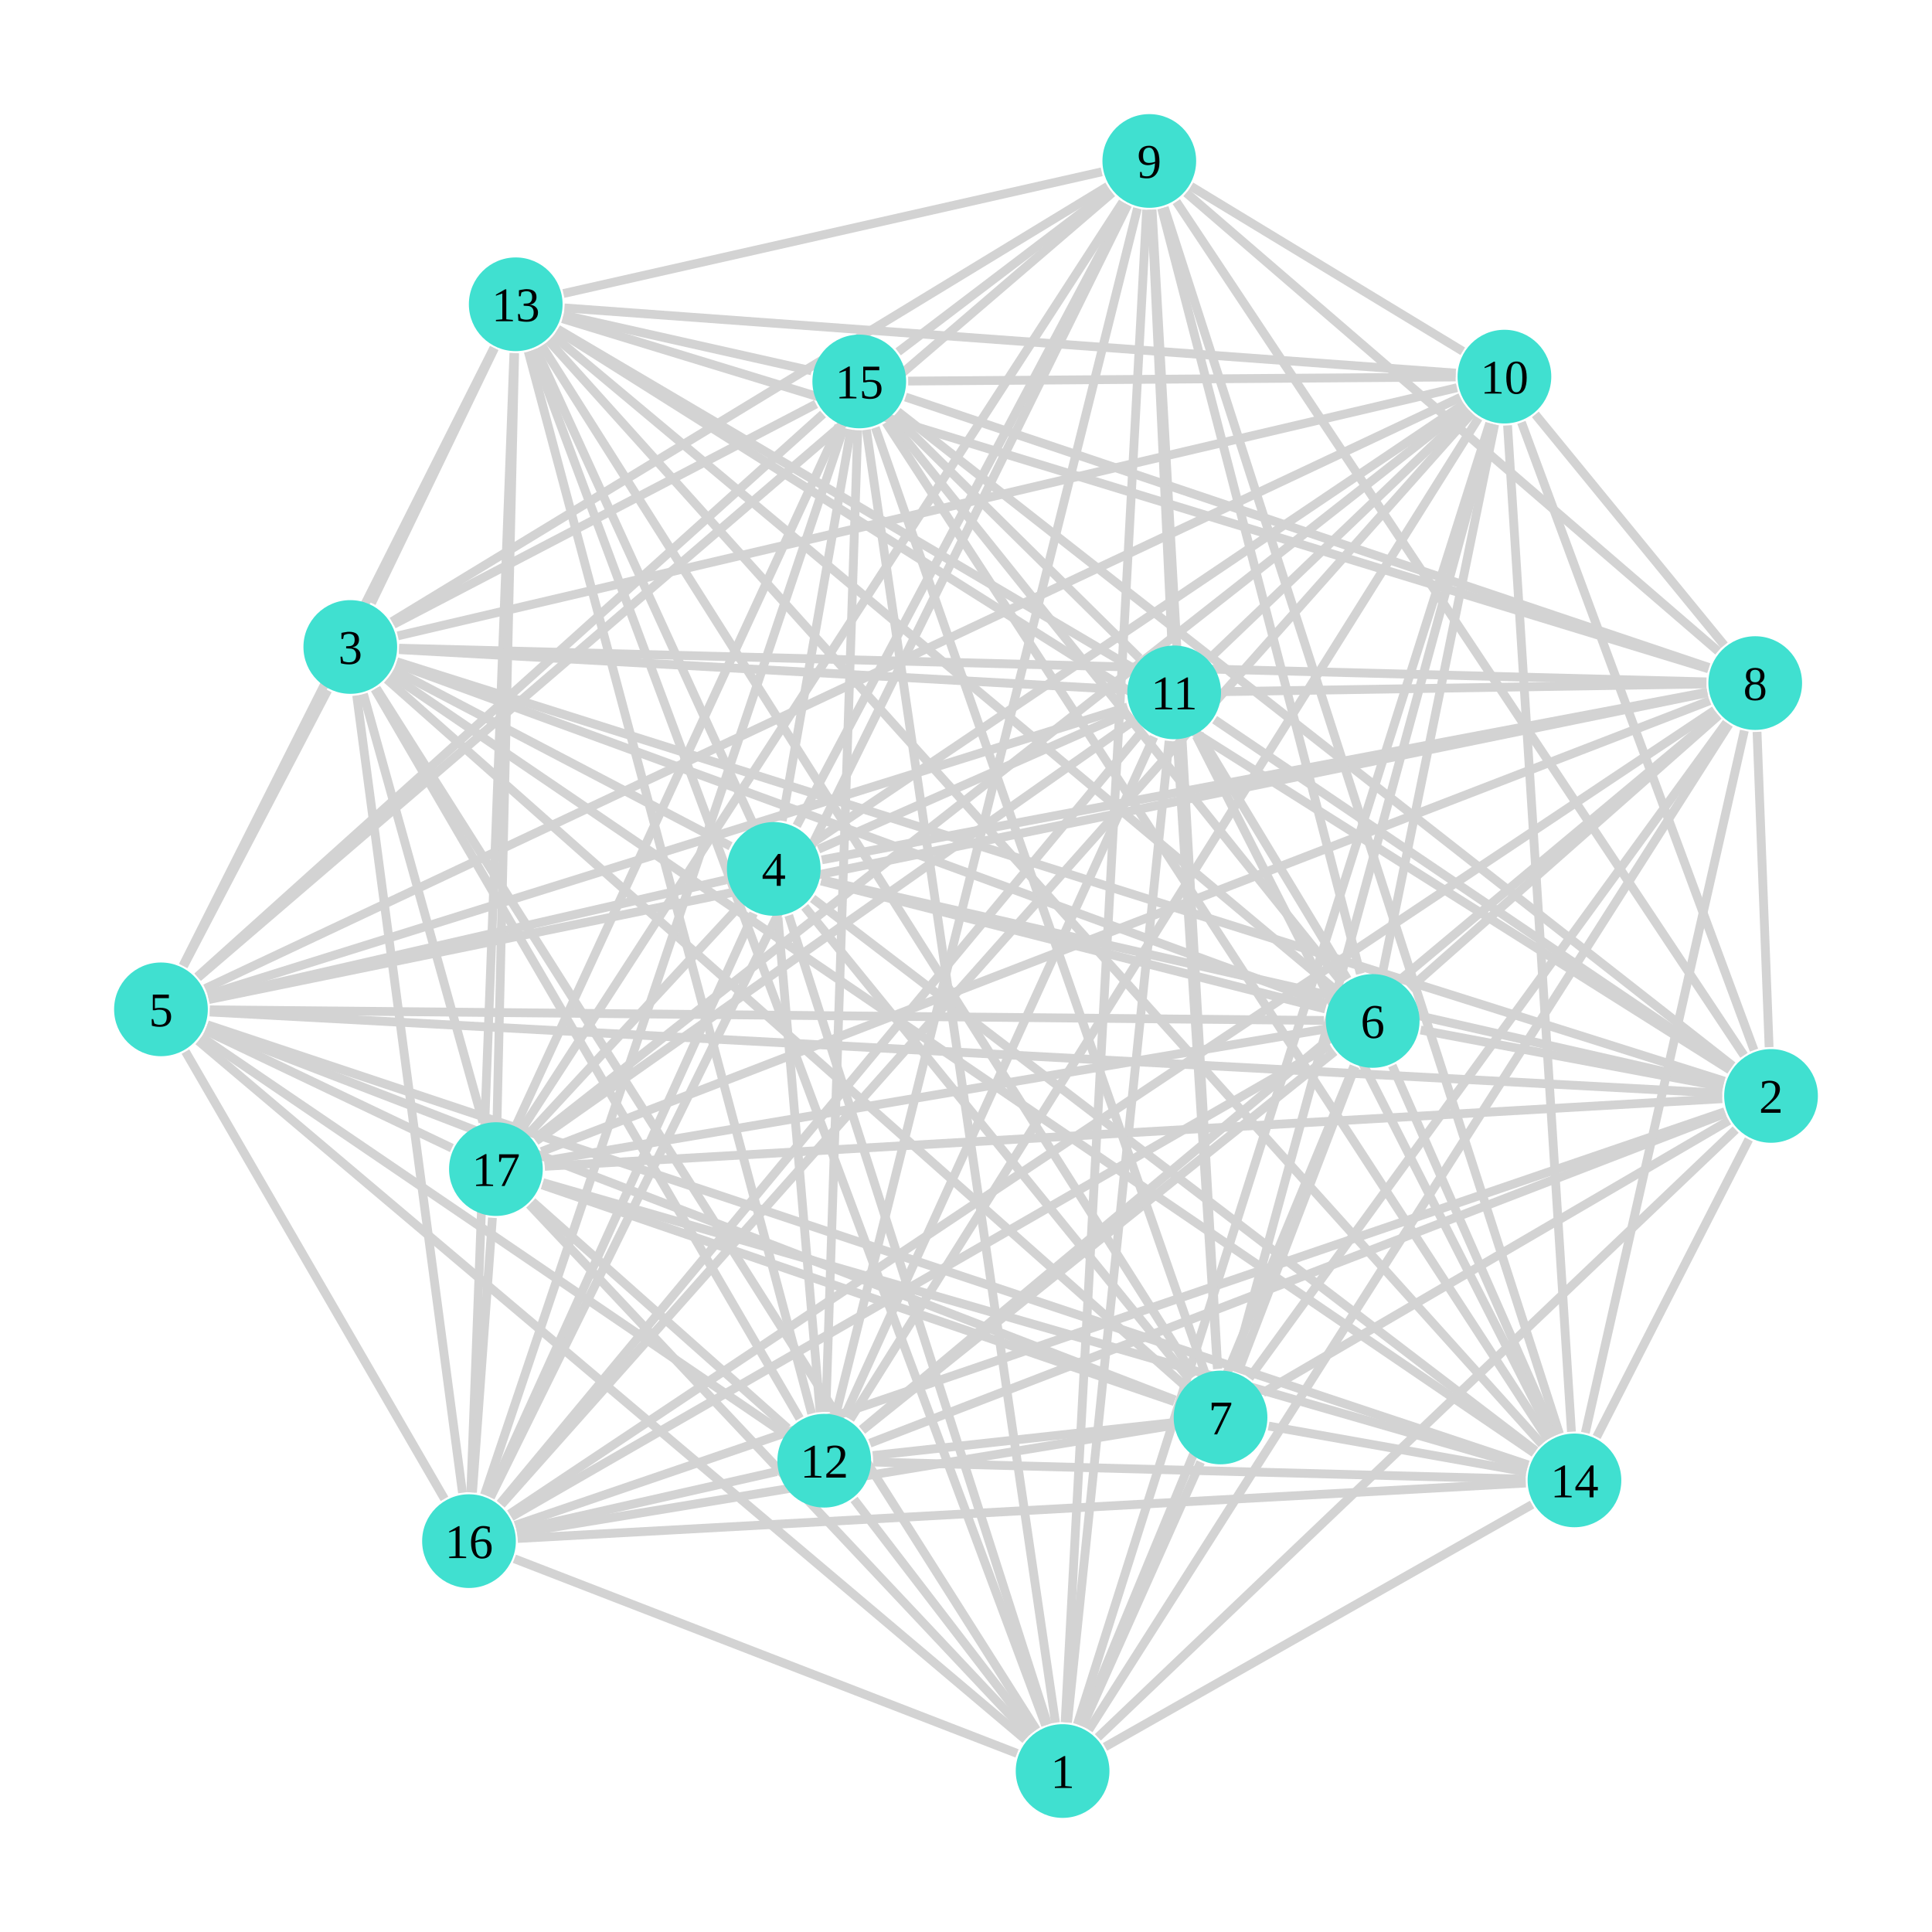
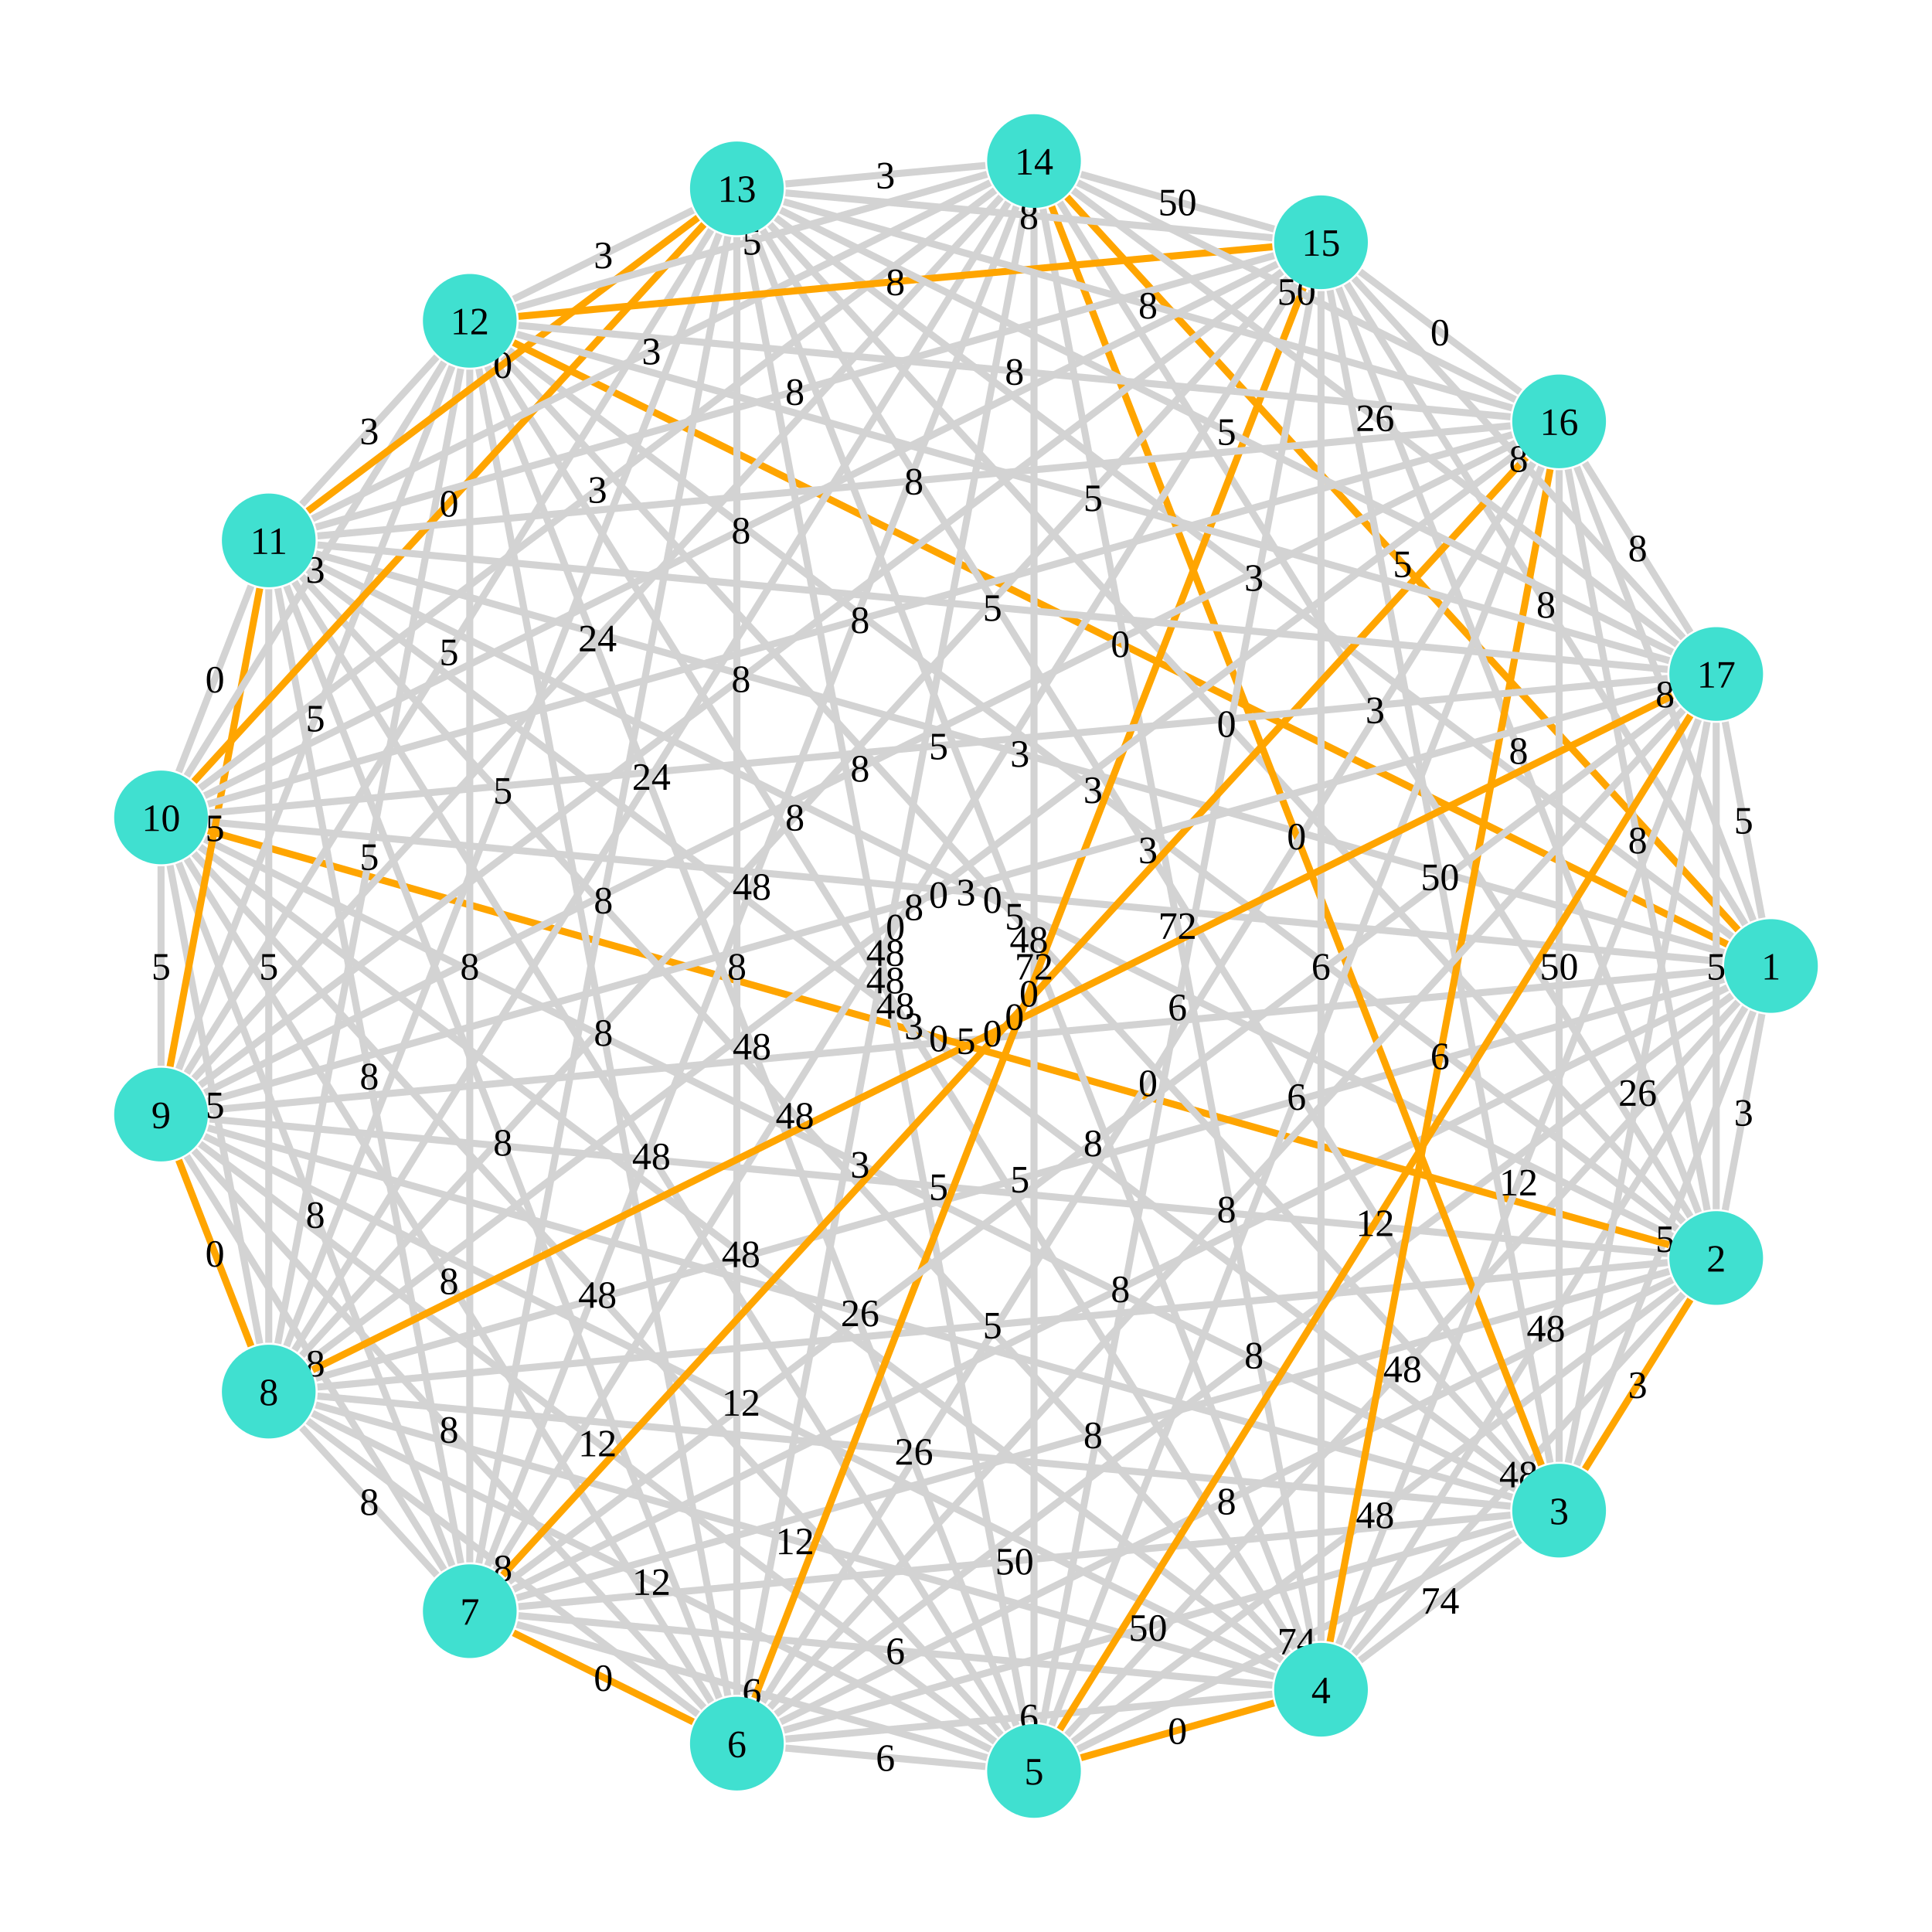
- <svg xmlns="http://www.w3.org/2000/svg" xmlns:xlink="http://www.w3.org/1999/xlink" version="1.2" width="160mm" height="160mm" viewBox="0 0 160 160" stroke="none" fill="#000000" stroke-width="0.3" font-size="3.88">
-   <g stroke-width="0.73" fill="#000000" fill-opacity="0.000" stroke="#D3D3D3" id="img-9ccc6d30-1">
-     <path fill="none" d="M90.92,143.88 L 143.74 93.55" />
-     <path fill="none" d="M85.83,143.25 L 31.17 57" />
-     <path fill="none" d="M86.77,142.82 L 65.32 75.81" />
-     <path fill="none" d="M84.91,144.06 L 16.42 86.2" />
-     <path fill="none" d="M89.54,142.93 L 112.13 88.29" />
-     <path fill="none" d="M89.65,142.98 L 99.43 121.08" />
-     <path fill="none" d="M90.17,143.26 L 143.19 59.98" />
-     <path fill="none" d="M88.21,142.63 L 94.96 17.37" />
-     <path fill="none" d="M89.22,142.81 L 123.37 35.05" />
-     <path fill="none" d="M88.41,142.65 L 96.82 61.36" />
-     <path fill="none" d="M85.54,143.46 L 70.73 124.18" />
-     <path fill="none" d="M86.59,142.88 L 44.12 28.99" />
-     <path fill="none" d="M91.51,144.67 L 126.88 124.6" />
-     <path fill="none" d="M87.41,142.67 L 71.75 35.59" />
-     <path fill="none" d="M84.23,145.21 L 42.6 129.09" />
-     <path fill="none" d="M85.23,143.72 L 43.84 99.76" />
-     <path fill="none" d="M142.81,89.54 L 32.86 54.8" />
-     <path fill="none" d="M142.73,89.86 L 68.03 72.86" />
-     <path fill="none" d="M142.63,90.54 L 17.37 83.81" />
-     <path fill="none" d="M142.69,90.01 L 117.65 85.3" />
-     <path fill="none" d="M143.18,92.8 L 104.57 115.35" />
-     <path fill="none" d="M146.51,86.72 L 145.51 60.61" />
-     <path fill="none" d="M144.43,87.4 L 97.42 16.7" />
-     <path fill="none" d="M145.26,86.97 L 126 34.98" />
-     <path fill="none" d="M143.32,88.5 L 100.59 59.6" />
-     <path fill="none" d="M142.89,92.21 L 72.04 119.52" />
-     <path fill="none" d="M143.25,88.6 L 46.13 27.36" />
-     <path fill="none" d="M144.83,94.36 L 132.23 119" />
-     <path fill="none" d="M143.49,88.27 L 74.35 34.08" />
-     <path fill="none" d="M142.84,92.07 L 42.66 126.32" />
-     <path fill="none" d="M142.63,90.99 L 45.11 96.59" />
-     <path fill="none" d="M32.59,55.46 L 60.5 70.08" />
-     <path fill="none" d="M27.14,57.16 L 15.2 80.01" />
-     <path fill="none" d="M32.81,54.97 L 109.88 83.16" />
-     <path fill="none" d="M32.04,56.26 L 98.06 114.71" />
-     <path fill="none" d="M33.05,53.68 L 141.32 56.47" />
-     <path fill="none" d="M32.46,51.48 L 91.73 15.43" />
-     <path fill="none" d="M32.94,52.66 L 120.66 32.11" />
-     <path fill="none" d="M33.05,53.8 L 93.2 57.12" />
-     <path fill="none" d="M31.04,57.07 L 66.23 117.48" />
-     <path fill="none" d="M30.77,49.94 L 40.95 28.84" />
-     <path fill="none" d="M32.35,55.86 L 127.05 120.33" />
-     <path fill="none" d="M32.59,51.71 L 67.58 33.46" />
-     <path fill="none" d="M29.54,57.59 L 38.3 123.62" />
-     <path fill="none" d="M30.1,57.47 L 39.99 92.93" />
-     <path fill="none" d="M60.14,72.86 L 17.27 82.69" />
-     <path fill="none" d="M68,72.96 L 109.76 83.56" />
-     <path fill="none" d="M66.64,75.1 L 98.53 114.26" />
-     <path fill="none" d="M68.06,71.21 L 141.39 57.32" />
-     <path fill="none" d="M65.98,68.39 L 93.28 16.9" />
-     <path fill="none" d="M67.44,69.7 L 121.24 33.45" />
-     <path fill="none" d="M67.78,70.33 L 93.54 58.97" />
-     <path fill="none" d="M64.43,75.99 L 67.92 116.95" />
-     <path fill="none" d="M62.4,68.28 L 44.39 28.88" />
-     <path fill="none" d="M67.3,74.41 L 127.18 120.15" />
-     <path fill="none" d="M64.78,67.98 L 70.47 35.57" />
-     <path fill="none" d="M62.41,75.64 L 40.5 123.95" />
-     <path fill="none" d="M61.34,74.93 L 43.82 93.86" />
-     <path fill="none" d="M17.38,83.63 L 109.64 84.51" />
-     <path fill="none" d="M17.11,85.04 L 97.31 115.94" />
-     <path fill="none" d="M17.29,82.78 L 141.4 57.38" />
-     <path fill="none" d="M16.4,80.96 L 92.11 15.97" />
-     <path fill="none" d="M16.99,81.87 L 120.94 32.91" />
-     <path fill="none" d="M17.19,82.38 L 93.38 58.55" />
-     <path fill="none" d="M16.68,85.87 L 64.92 118.7" />
-     <path fill="none" d="M15.15,79.98 L 40.9 28.81" />
-     <path fill="none" d="M17.17,84.87 L 126.56 121.32" />
-     <path fill="none" d="M16.34,80.89 L 68.16 34.29" />
-     <path fill="none" d="M15.36,87.09 L 36.81 124.13" />
-     <path fill="none" d="M16.98,85.33 L 37.42 95.08" />
-     <path fill="none" d="M112.23,88.33 L 102.53 113.62" />
-     <path fill="none" d="M116.71,81.88 L 142.33 59.25" />
-     <path fill="none" d="M112.66,80.64 L 96.2 17.25" />
-     <path fill="none" d="M114.49,80.59 L 123.78 35.15" />
-     <path fill="none" d="M111.59,81.09 L 99.33 60.8" />
-     <path fill="none" d="M110.53,87.08 L 71.42 118.45" />
-     <path fill="none" d="M110.58,81.96 L 45.81 27.8" />
-     <path fill="none" d="M115.3,88.25 L 128.77 118.9" />
-     <path fill="none" d="M111.15,81.4 L 73.69 34.74" />
-     <path fill="none" d="M110.18,86.57 L 42.34 125.62" />
-     <path fill="none" d="M109.69,85.23 L 45.06 96.15" />
-     <path fill="none" d="M103.46,114.13 L 142.98 59.84" />
-     <path fill="none" d="M100.85,113.36 L 95.41 17.37" />
-     <path fill="none" d="M102.15,113.49 L 123.53 35.09" />
-     <path fill="none" d="M100.82,113.36 L 97.5 61.37" />
-     <path fill="none" d="M97.06,117.83 L 72.28 120.54" />
-     <path fill="none" d="M98.92,113.98 L 44.87 28.62" />
-     <path fill="none" d="M105.06,118.1 L 126.41 121.9" />
-     <path fill="none" d="M99.75,113.58 L 72.49 35.41" />
-     <path fill="none" d="M97.09,118.05 L 42.82 126.98" />
-     <path fill="none" d="M97.26,116.08 L 44.9 98.13" />
-     <path fill="none" d="M142.29,53.93 L 98.24 15.97" />
-     <path fill="none" d="M142.8,53.44 L 127.15 34.32" />
-     <path fill="none" d="M141.32,56.64 L 101.28 57.28" />
-     <path fill="none" d="M142.25,59.16 L 71.37 118.38" />
-     <path fill="none" d="M141.49,55.39 L 46.58 26.39" />
-     <path fill="none" d="M144.46,60.51 L 131.29 118.66" />
-     <path fill="none" d="M141.53,55.28 L 74.99 32.88" />
-     <path fill="none" d="M141.99,58.82 L 42.2 125.39" />
-     <path fill="none" d="M141.59,58.03 L 44.84 95.37" />
-     <path fill="none" d="M98.63,15.43 L 121.14 29.09" />
-     <path fill="none" d="M95.37,17.37 L 97.05 53.3" />
-     <path fill="none" d="M94.2,17.25 L 69.24 117.05" />
-     <path fill="none" d="M91.24,14.23 L 46.66 24.31" />
-     <path fill="none" d="M96.42,17.18 L 129.15 118.75" />
-     <path fill="none" d="M91.96,15.78 L 74.38 29.14" />
-     <path fill="none" d="M93.39,16.96 L 40.62 124.01" />
-     <path fill="none" d="M92.98,16.73 L 43.27 93.43" />
-     <path fill="none" d="M121.67,33.98 L 100.16 54.55" />
-     <path fill="none" d="M122.44,34.62 L 70.41 117.55" />
-     <path fill="none" d="M120.56,30.9 L 46.74 25.5" />
-     <path fill="none" d="M124.85,35.23 L 130.14 118.57" />
-     <path fill="none" d="M120.55,31.22 L 75.21 31.56" />
-     <path fill="none" d="M121.91,34.21 L 41.52 124.61" />
-     <path fill="none" d="M121.41,33.69 L 44.25 94.32" />
-     <path fill="none" d="M95.56,61.02 L 69.94 117.3" />
-     <path fill="none" d="M93.76,55.29 L 46.19 27.26" />
-     <path fill="none" d="M99.07,60.94 L 128.56 119" />
-     <path fill="none" d="M94.36,54.5 L 74.04 34.43" />
-     <path fill="none" d="M94.66,60.45 L 41.42 124.52" />
-     <path fill="none" d="M93.93,59.66 L 44.38 94.5" />
-     <path fill="none" d="M67.22,117.07 L 43.75 29.11" />
-     <path fill="none" d="M72.3,121.08 L 126.35 122.5" />
-     <path fill="none" d="M68.39,116.93 L 71.03 35.63" />
-     <path fill="none" d="M64.32,121.87 L 42.78 126.74" />
-     <path fill="none" d="M65.24,118.29 L 44.09 99.51" />
-     <path fill="none" d="M45.42,28.21 L 127.69 119.6" />
-     <path fill="none" d="M46.66,26.09 L 67.22 30.71" />
-     <path fill="none" d="M42.56,29.24 L 38.99 123.59" />
-     <path fill="none" d="M42.62,29.25 L 41.16 92.78" />
-     <path fill="none" d="M128.19,119.21 L 73.37 34.98" />
-     <path fill="none" d="M126.36,122.82 L 42.87 127.41" />
-     <path fill="none" d="M126.51,121.48 L 44.96 97.94" />
-     <path fill="none" d="M69.87,35.42 L 40.12 123.8" />
-     <path fill="none" d="M69.47,35.26 L 42.76 93.15" />
-     <path fill="none" d="M39.13,123.6 L 40.78 100.85" />
+ <svg xmlns="http://www.w3.org/2000/svg" xmlns:xlink="http://www.w3.org/1999/xlink" version="1.2" width="200mm" height="200mm" viewBox="0 0 200 200" stroke="none" fill="#000000" stroke-width="0.3" font-size="3.88">
+   <g stroke-width="0.73" fill="#000000" fill-opacity="0.000" id="img-1ea0cb9f-1">
+     <path fill="none" d="M182.4,104.97 L 178.59 125.27" stroke="#D3D3D3" />
+     <path fill="none" d="M181.5,104.71 L 163.23 151.67" stroke="#D3D3D3" />
+     <path fill="none" d="M180.67,104.29 L 139.42 170.63" stroke="#D3D3D3" />
+     <path fill="none" d="M179.92,103.73 L 110.45 179.61" stroke="#D3D3D3" />
+     <path fill="none" d="M179.29,103.04 L 80.32 177.46" stroke="#D3D3D3" />
+     <path fill="none" d="M178.81,102.24 L 53.16 164.54" stroke="#D3D3D3" />
+     <path fill="none" d="M178.47,101.38 L 32.69 142.68" stroke="#D3D3D3" />
+     <path fill="none" d="M178.3,100.46 L 21.7 114.91" stroke="#D3D3D3" />
+     <path fill="none" d="M178.3,99.54 L 21.7 85.09" stroke="#D3D3D3" />
+     <path fill="none" d="M178.47,98.62 L 32.69 57.32" stroke="#D3D3D3" />
+     <path fill="none" d="M178.81,97.76 L 53.16 35.46" stroke="#FFA500" />
+     <path fill="none" d="M179.29,96.96 L 80.32 22.54" stroke="#D3D3D3" />
+     <path fill="none" d="M179.92,96.27 L 110.45 20.39" stroke="#FFA500" />
+     <path fill="none" d="M180.67,95.71 L 139.42 29.37" stroke="#D3D3D3" />
+     <path fill="none" d="M181.5,95.29 L 163.23 48.33" stroke="#D3D3D3" />
+     <path fill="none" d="M182.4,95.03 L 178.59 74.73" stroke="#D3D3D3" />
+     <path fill="none" d="M174.99,134.52 L 164.07 152.09" stroke="#FFA500" />
+     <path fill="none" d="M174.25,133.96 L 140.16 171.19" stroke="#D3D3D3" />
+     <path fill="none" d="M173.62,133.27 L 111.08 180.3" stroke="#D3D3D3" />
+     <path fill="none" d="M173.13,132.48 L 80.81 178.25" stroke="#D3D3D3" />
+     <path fill="none" d="M172.8,131.61 L 53.5 165.41" stroke="#D3D3D3" />
+     <path fill="none" d="M172.63,130.7 L 32.86 143.59" stroke="#D3D3D3" />
+     <path fill="none" d="M172.63,129.77 L 21.7 115.84" stroke="#D3D3D3" />
+     <path fill="none" d="M172.8,128.86 L 21.53 86" stroke="#FFA500" />
+     <path fill="none" d="M173.13,127.99 L 32.35 58.19" stroke="#D3D3D3" />
+     <path fill="none" d="M173.62,127.2 L 52.67 36.25" stroke="#D3D3D3" />
+     <path fill="none" d="M174.25,126.51 L 79.7 23.23" stroke="#D3D3D3" />
+     <path fill="none" d="M174.99,125.94 L 109.71 20.96" stroke="#D3D3D3" />
+     <path fill="none" d="M175.83,125.52 L 138.58 29.79" stroke="#D3D3D3" />
+     <path fill="none" d="M176.73,125.27 L 162.33 48.58" stroke="#D3D3D3" />
+     <path fill="none" d="M177.66,125.18 L 177.66 74.82" stroke="#D3D3D3" />
+     <path fill="none" d="M157.36,159.42 L 140.79 171.88" stroke="#D3D3D3" />
+     <path fill="none" d="M156.87,158.63 L 111.57 181.09" stroke="#D3D3D3" />
+     <path fill="none" d="M156.54,157.76 L 81.14 179.12" stroke="#D3D3D3" />
+     <path fill="none" d="M156.37,156.85 L 53.67 166.32" stroke="#D3D3D3" />
+     <path fill="none" d="M156.37,155.92 L 32.86 144.52" stroke="#D3D3D3" />
+     <path fill="none" d="M156.54,155 L 21.53 116.76" stroke="#D3D3D3" />
+     <path fill="none" d="M156.87,154.14 L 21.19 86.87" stroke="#D3D3D3" />
+     <path fill="none" d="M157.36,153.35 L 31.86 58.98" stroke="#D3D3D3" />
+     <path fill="none" d="M157.99,152.65 L 52.05 36.94" stroke="#D3D3D3" />
+     <path fill="none" d="M158.73,152.09 L 78.95 23.8" stroke="#D3D3D3" />
+     <path fill="none" d="M159.57,151.67 L 108.87 21.38" stroke="#FFA500" />
+     <path fill="none" d="M160.47,151.42 L 137.68 30.05" stroke="#D3D3D3" />
+     <path fill="none" d="M161.4,151.33 L 161.4 48.67" stroke="#D3D3D3" />
+     <path fill="none" d="M162.33,151.42 L 176.73 74.73" stroke="#D3D3D3" />
+     <path fill="none" d="M131.89,176.29 L 111.9 181.96" stroke="#FFA500" />
+     <path fill="none" d="M131.72,175.38 L 81.31 180.03" stroke="#D3D3D3" />
+     <path fill="none" d="M131.72,174.45 L 53.67 167.25" stroke="#D3D3D3" />
+     <path fill="none" d="M131.89,173.54 L 32.69 145.43" stroke="#D3D3D3" />
+     <path fill="none" d="M132.22,172.67 L 21.19 117.62" stroke="#D3D3D3" />
+     <path fill="none" d="M132.71,171.88 L 20.71 87.66" stroke="#D3D3D3" />
+     <path fill="none" d="M133.34,171.19 L 31.24 59.67" stroke="#D3D3D3" />
+     <path fill="none" d="M134.08,170.63 L 51.3 37.5" stroke="#D3D3D3" />
+     <path fill="none" d="M134.92,170.21 L 78.12 24.21" stroke="#D3D3D3" />
+     <path fill="none" d="M135.82,169.95 L 107.97 21.63" stroke="#D3D3D3" />
+     <path fill="none" d="M136.75,169.86 L 136.75 30.14" stroke="#D3D3D3" />
+     <path fill="none" d="M137.68,169.95 L 160.47 48.58" stroke="#FFA500" />
+     <path fill="none" d="M138.58,170.21 L 175.83 74.48" stroke="#D3D3D3" />
+     <path fill="none" d="M102.01,182.87 L 81.31 180.96" stroke="#D3D3D3" />
+     <path fill="none" d="M102.18,181.96 L 53.5 168.16" stroke="#D3D3D3" />
+     <path fill="none" d="M102.51,181.09 L 32.35 146.3" stroke="#D3D3D3" />
+     <path fill="none" d="M103,180.3 L 20.71 118.41" stroke="#D3D3D3" />
+     <path fill="none" d="M103.63,179.61 L 20.08 88.35" stroke="#D3D3D3" />
+     <path fill="none" d="M104.37,179.04 L 30.49 60.23" stroke="#D3D3D3" />
+     <path fill="none" d="M105.21,178.62 L 50.47 37.92" stroke="#D3D3D3" />
+     <path fill="none" d="M106.11,178.37 L 77.22 24.47" stroke="#D3D3D3" />
+     <path fill="none" d="M107.04,178.28 L 107.04 21.72" stroke="#D3D3D3" />
+     <path fill="none" d="M107.97,178.37 L 135.82 30.05" stroke="#D3D3D3" />
+     <path fill="none" d="M108.87,178.62 L 159.57 48.33" stroke="#D3D3D3" />
+     <path fill="none" d="M109.71,179.04 L 174.99 74.06" stroke="#FFA500" />
+     <path fill="none" d="M71.76,178.25 L 53.16 169.03" stroke="#FFA500" />
+     <path fill="none" d="M72.24,177.46 L 31.86 147.09" stroke="#D3D3D3" />
+     <path fill="none" d="M72.87,176.77 L 20.08 119.1" stroke="#D3D3D3" />
+     <path fill="none" d="M73.62,176.2 L 19.33 88.91" stroke="#D3D3D3" />
+     <path fill="none" d="M74.45,175.79 L 29.66 60.65" stroke="#D3D3D3" />
+     <path fill="none" d="M75.35,175.53 L 49.57 38.18" stroke="#D3D3D3" />
+     <path fill="none" d="M76.28,175.44 L 76.28 24.56" stroke="#D3D3D3" />
+     <path fill="none" d="M77.22,175.53 L 106.11 21.63" stroke="#D3D3D3" />
+     <path fill="none" d="M78.12,175.79 L 134.92 29.79" stroke="#FFA500" />
+     <path fill="none" d="M78.95,176.2 L 158.73 47.91" stroke="#D3D3D3" />
+     <path fill="none" d="M79.7,176.77 L 174.25 73.49" stroke="#D3D3D3" />
+     <path fill="none" d="M45.22,163.06 L 31.24 147.78" stroke="#D3D3D3" />
+     <path fill="none" d="M45.97,162.5 L 19.33 119.67" stroke="#D3D3D3" />
+     <path fill="none" d="M46.8,162.08 L 18.5 89.33" stroke="#D3D3D3" />
+     <path fill="none" d="M47.7,161.82 L 28.76 60.91" stroke="#D3D3D3" />
+     <path fill="none" d="M48.63,161.73 L 48.63 38.27" stroke="#D3D3D3" />
+     <path fill="none" d="M49.57,161.82 L 75.35 24.47" stroke="#D3D3D3" />
+     <path fill="none" d="M50.47,162.08 L 105.21 21.38" stroke="#D3D3D3" />
+     <path fill="none" d="M51.3,162.5 L 134.08 29.37" stroke="#D3D3D3" />
+     <path fill="none" d="M52.05,163.06 L 157.99 47.35" stroke="#FFA500" />
+     <path fill="none" d="M52.67,163.75 L 173.62 72.8" stroke="#D3D3D3" />
+     <path fill="none" d="M25.99,139.35 L 18.5 120.09" stroke="#FFA500" />
+     <path fill="none" d="M26.89,139.09 L 17.6 89.59" stroke="#D3D3D3" />
+     <path fill="none" d="M27.82,139 L 27.82 61" stroke="#D3D3D3" />
+     <path fill="none" d="M28.76,139.09 L 47.7 38.18" stroke="#D3D3D3" />
+     <path fill="none" d="M29.66,139.35 L 74.45 24.21" stroke="#D3D3D3" />
+     <path fill="none" d="M30.49,139.77 L 104.37 20.96" stroke="#D3D3D3" />
+     <path fill="none" d="M31.24,140.33 L 133.34 28.81" stroke="#D3D3D3" />
+     <path fill="none" d="M31.86,141.02 L 157.36 46.65" stroke="#D3D3D3" />
+     <path fill="none" d="M32.35,141.81 L 173.13 72.01" stroke="#FFA500" />
+     <path fill="none" d="M16.67,110.33 L 16.67 89.67" stroke="#D3D3D3" />
+     <path fill="none" d="M17.6,110.41 L 26.89 60.91" stroke="#FFA500" />
+     <path fill="none" d="M18.5,110.67 L 46.8 37.92" stroke="#D3D3D3" />
+     <path fill="none" d="M19.33,111.09 L 73.62 23.8" stroke="#D3D3D3" />
+     <path fill="none" d="M20.08,111.65 L 103.63 20.39" stroke="#D3D3D3" />
+     <path fill="none" d="M20.71,112.34 L 132.71 28.12" stroke="#D3D3D3" />
+     <path fill="none" d="M21.19,113.13 L 156.87 45.86" stroke="#D3D3D3" />
+     <path fill="none" d="M21.53,114 L 172.8 71.14" stroke="#D3D3D3" />
+     <path fill="none" d="M18.5,79.91 L 25.99 60.65" stroke="#D3D3D3" />
+     <path fill="none" d="M19.33,80.33 L 45.97 37.5" stroke="#D3D3D3" />
+     <path fill="none" d="M20.08,80.9 L 72.87 23.23" stroke="#FFA500" />
+     <path fill="none" d="M20.71,81.59 L 103 19.7" stroke="#D3D3D3" />
+     <path fill="none" d="M21.19,82.38 L 132.22 27.33" stroke="#D3D3D3" />
+     <path fill="none" d="M21.53,83.24 L 156.54 45" stroke="#D3D3D3" />
+     <path fill="none" d="M21.7,84.16 L 172.63 70.23" stroke="#D3D3D3" />
+     <path fill="none" d="M31.24,52.22 L 45.22 36.94" stroke="#D3D3D3" />
+     <path fill="none" d="M31.86,52.91 L 72.24 22.54" stroke="#FFA500" />
+     <path fill="none" d="M32.35,53.7 L 102.51 18.91" stroke="#D3D3D3" />
+     <path fill="none" d="M32.69,54.57 L 131.89 26.46" stroke="#D3D3D3" />
+     <path fill="none" d="M32.86,55.48 L 156.37 44.08" stroke="#D3D3D3" />
+     <path fill="none" d="M32.86,56.41 L 172.63 69.3" stroke="#D3D3D3" />
+     <path fill="none" d="M53.16,30.97 L 71.76 21.75" stroke="#D3D3D3" />
+     <path fill="none" d="M53.5,31.84 L 102.18 18.04" stroke="#D3D3D3" />
+     <path fill="none" d="M53.67,32.75 L 131.72 25.55" stroke="#FFA500" />
+     <path fill="none" d="M53.67,33.68 L 156.37 43.15" stroke="#D3D3D3" />
+     <path fill="none" d="M53.5,34.59 L 172.8 68.39" stroke="#D3D3D3" />
+     <path fill="none" d="M81.31,19.04 L 102.01 17.13" stroke="#D3D3D3" />
+     <path fill="none" d="M81.31,19.97 L 131.72 24.62" stroke="#D3D3D3" />
+     <path fill="none" d="M81.14,20.88 L 156.54 42.24" stroke="#D3D3D3" />
+     <path fill="none" d="M80.81,21.75 L 173.13 67.52" stroke="#D3D3D3" />
+     <path fill="none" d="M111.9,18.04 L 131.89 23.71" stroke="#D3D3D3" />
+     <path fill="none" d="M111.57,18.91 L 156.87 41.37" stroke="#D3D3D3" />
+     <path fill="none" d="M111.08,19.7 L 173.62 66.73" stroke="#D3D3D3" />
+     <path fill="none" d="M140.79,28.12 L 157.36 40.58" stroke="#D3D3D3" />
+     <path fill="none" d="M140.16,28.81 L 174.25 66.04" stroke="#D3D3D3" />
+     <path fill="none" d="M164.07,47.91 L 174.99 65.48" stroke="#D3D3D3" />
  </g>
-   <g stroke-width="0.73" stroke="#D3D3D3" id="img-9ccc6d30-2">
+   <g stroke-width="0.73" id="img-1ea0cb9f-2">
</g>
-   <g font-size="4" stroke="#000000" stroke-opacity="0.000" fill="#000000" id="img-9ccc6d30-3">
- </g>
-   <g stroke-width="0" stroke="#000000" stroke-opacity="0.000" fill="#40E0D0" id="img-9ccc6d30-4">
-     <use xlink:href="#img-9ccc6d30-5" x="88" y="146.67" />
-     <use xlink:href="#img-9ccc6d30-5" x="146.67" y="90.76" />
-     <use xlink:href="#img-9ccc6d30-5" x="29.01" y="53.58" />
-     <use xlink:href="#img-9ccc6d30-5" x="64.08" y="71.96" />
-     <use xlink:href="#img-9ccc6d30-5" x="13.33" y="83.59" />
-     <use xlink:href="#img-9ccc6d30-5" x="113.68" y="84.55" />
-     <use xlink:href="#img-9ccc6d30-5" x="101.08" y="117.39" />
-     <use xlink:href="#img-9ccc6d30-5" x="145.36" y="56.57" />
-     <use xlink:href="#img-9ccc6d30-5" x="95.18" y="13.33" />
-     <use xlink:href="#img-9ccc6d30-5" x="124.59" y="31.19" />
-     <use xlink:href="#img-9ccc6d30-5" x="97.24" y="57.34" />
-     <use xlink:href="#img-9ccc6d30-5" x="68.26" y="120.97" />
-     <use xlink:href="#img-9ccc6d30-5" x="42.71" y="25.2" />
-     <use xlink:href="#img-9ccc6d30-5" x="130.39" y="122.6" />
-     <use xlink:href="#img-9ccc6d30-5" x="71.16" y="31.59" />
-     <use xlink:href="#img-9ccc6d30-5" x="38.84" y="127.63" />
-     <use xlink:href="#img-9ccc6d30-5" x="41.07" y="96.82" />
+   <g font-size="4" stroke="#000000" stroke-opacity="0.000" fill="#000000" id="img-1ea0cb9f-3">
+     <text x="180.5" y="115.12" text-anchor="middle" dy="0.35em">3</text>
+     <text x="172.37" y="128.19" text-anchor="middle" dy="0.35em">5</text>
+     <text x="160.04" y="137.46" text-anchor="middle" dy="0.35em">48</text>
+     <text x="145.19" y="141.67" text-anchor="middle" dy="0.35em">48</text>
+     <text x="129.81" y="140.25" text-anchor="middle" dy="0.35em">8</text>
+     <text x="115.98" y="133.39" text-anchor="middle" dy="0.35em">8</text>
+     <text x="105.58" y="122.03" text-anchor="middle" dy="0.35em">5</text>
+     <text x="100" y="107.69" text-anchor="middle" dy="0.35em">5</text>
+     <text x="100" y="92.31" text-anchor="middle" dy="0.35em">3</text>
+     <text x="105.58" y="77.97" text-anchor="middle" dy="0.35em">3</text>
+     <text x="115.98" y="66.61" text-anchor="middle" dy="0.35em">0</text>
+     <text x="129.81" y="59.75" text-anchor="middle" dy="0.35em">3</text>
+     <text x="145.19" y="58.33" text-anchor="middle" dy="0.35em">5</text>
+     <text x="160.04" y="62.54" text-anchor="middle" dy="0.35em">8</text>
+     <text x="172.37" y="71.81" text-anchor="middle" dy="0.35em">8</text>
+     <text x="180.5" y="84.88" text-anchor="middle" dy="0.35em">5</text>
+     <text x="169.53" y="143.31" text-anchor="middle" dy="0.35em">3</text>
+     <text x="157.2" y="152.57" text-anchor="middle" dy="0.35em">48</text>
+     <text x="142.35" y="156.78" text-anchor="middle" dy="0.35em">48</text>
+     <text x="126.97" y="155.36" text-anchor="middle" dy="0.35em">8</text>
+     <text x="113.15" y="148.51" text-anchor="middle" dy="0.35em">8</text>
+     <text x="102.74" y="137.14" text-anchor="middle" dy="0.35em">5</text>
+     <text x="97.16" y="122.81" text-anchor="middle" dy="0.35em">5</text>
+     <text x="97.16" y="107.43" text-anchor="middle" dy="0.35em">0</text>
+     <text x="102.74" y="93.09" text-anchor="middle" dy="0.35em">0</text>
+     <text x="113.15" y="81.72" text-anchor="middle" dy="0.35em">3</text>
+     <text x="126.97" y="74.87" text-anchor="middle" dy="0.35em">0</text>
+     <text x="142.35" y="73.45" text-anchor="middle" dy="0.35em">3</text>
+     <text x="157.2" y="77.66" text-anchor="middle" dy="0.35em">8</text>
+     <text x="169.53" y="86.93" text-anchor="middle" dy="0.35em">8</text>
+     <text x="177.66" y="100" text-anchor="middle" dy="0.35em">5</text>
+     <text x="149.07" y="165.65" text-anchor="middle" dy="0.35em">74</text>
+     <text x="134.22" y="169.86" text-anchor="middle" dy="0.35em">74</text>
+     <text x="118.84" y="168.44" text-anchor="middle" dy="0.35em">50</text>
+     <text x="105.02" y="161.58" text-anchor="middle" dy="0.35em">50</text>
+     <text x="94.61" y="150.22" text-anchor="middle" dy="0.35em">26</text>
+     <text x="89.03" y="135.88" text-anchor="middle" dy="0.35em">26</text>
+     <text x="89.03" y="120.5" text-anchor="middle" dy="0.35em">3</text>
+     <text x="94.61" y="106.16" text-anchor="middle" dy="0.35em">3</text>
+     <text x="105.02" y="94.8" text-anchor="middle" dy="0.35em">5</text>
+     <text x="118.84" y="87.94" text-anchor="middle" dy="0.35em">3</text>
+     <text x="134.22" y="86.52" text-anchor="middle" dy="0.35em">0</text>
+     <text x="149.07" y="90.73" text-anchor="middle" dy="0.35em">50</text>
+     <text x="161.4" y="100" text-anchor="middle" dy="0.35em">50</text>
+     <text x="169.53" y="113.07" text-anchor="middle" dy="0.35em">26</text>
+     <text x="121.89" y="179.12" text-anchor="middle" dy="0.35em">0</text>
+     <text x="106.52" y="177.71" text-anchor="middle" dy="0.35em">6</text>
+     <text x="92.69" y="170.85" text-anchor="middle" dy="0.35em">6</text>
+     <text x="82.29" y="159.49" text-anchor="middle" dy="0.35em">12</text>
+     <text x="76.71" y="145.15" text-anchor="middle" dy="0.35em">12</text>
+     <text x="76.71" y="129.77" text-anchor="middle" dy="0.35em">48</text>
+     <text x="82.29" y="115.43" text-anchor="middle" dy="0.35em">48</text>
+     <text x="92.69" y="104.07" text-anchor="middle" dy="0.35em">48</text>
+     <text x="106.52" y="97.21" text-anchor="middle" dy="0.35em">48</text>
+     <text x="121.89" y="95.79" text-anchor="middle" dy="0.35em">72</text>
+     <text x="136.75" y="100" text-anchor="middle" dy="0.35em">6</text>
+     <text x="149.07" y="109.27" text-anchor="middle" dy="0.35em">6</text>
+     <text x="157.2" y="122.34" text-anchor="middle" dy="0.35em">12</text>
+     <text x="91.66" y="181.91" text-anchor="middle" dy="0.35em">6</text>
+     <text x="77.84" y="175.06" text-anchor="middle" dy="0.35em">6</text>
+     <text x="67.43" y="163.7" text-anchor="middle" dy="0.35em">12</text>
+     <text x="61.85" y="149.36" text-anchor="middle" dy="0.35em">12</text>
+     <text x="61.85" y="133.98" text-anchor="middle" dy="0.35em">48</text>
+     <text x="67.43" y="119.64" text-anchor="middle" dy="0.35em">48</text>
+     <text x="77.84" y="108.27" text-anchor="middle" dy="0.35em">48</text>
+     <text x="91.66" y="101.42" text-anchor="middle" dy="0.35em">48</text>
+     <text x="107.04" y="100" text-anchor="middle" dy="0.35em">72</text>
+     <text x="121.89" y="104.21" text-anchor="middle" dy="0.35em">6</text>
+     <text x="134.22" y="113.48" text-anchor="middle" dy="0.35em">6</text>
+     <text x="142.35" y="126.55" text-anchor="middle" dy="0.35em">12</text>
+     <text x="62.46" y="173.64" text-anchor="middle" dy="0.35em">0</text>
+     <text x="52.05" y="162.28" text-anchor="middle" dy="0.35em">8</text>
+     <text x="46.48" y="147.94" text-anchor="middle" dy="0.35em">8</text>
+     <text x="46.48" y="132.56" text-anchor="middle" dy="0.35em">8</text>
+     <text x="52.05" y="118.22" text-anchor="middle" dy="0.35em">8</text>
+     <text x="62.46" y="106.85" text-anchor="middle" dy="0.35em">8</text>
+     <text x="76.28" y="100" text-anchor="middle" dy="0.35em">8</text>
+     <text x="91.66" y="98.58" text-anchor="middle" dy="0.35em">48</text>
+     <text x="106.52" y="102.79" text-anchor="middle" dy="0.35em">0</text>
+     <text x="118.84" y="112.06" text-anchor="middle" dy="0.35em">0</text>
+     <text x="126.97" y="125.13" text-anchor="middle" dy="0.35em">8</text>
+     <text x="38.23" y="155.42" text-anchor="middle" dy="0.35em">8</text>
+     <text x="32.65" y="141.08" text-anchor="middle" dy="0.35em">8</text>
+     <text x="32.65" y="125.7" text-anchor="middle" dy="0.35em">8</text>
+     <text x="38.23" y="111.36" text-anchor="middle" dy="0.35em">8</text>
+     <text x="48.63" y="100" text-anchor="middle" dy="0.35em">8</text>
+     <text x="62.46" y="93.15" text-anchor="middle" dy="0.35em">8</text>
+     <text x="77.84" y="91.73" text-anchor="middle" dy="0.35em">48</text>
+     <text x="92.69" y="95.93" text-anchor="middle" dy="0.35em">0</text>
+     <text x="105.02" y="105.2" text-anchor="middle" dy="0.35em">0</text>
+     <text x="113.15" y="118.28" text-anchor="middle" dy="0.35em">8</text>
+     <text x="22.25" y="129.72" text-anchor="middle" dy="0.35em">0</text>
+     <text x="22.25" y="114.34" text-anchor="middle" dy="0.35em">5</text>
+     <text x="27.82" y="100" text-anchor="middle" dy="0.35em">5</text>
+     <text x="38.23" y="88.64" text-anchor="middle" dy="0.35em">5</text>
+     <text x="52.05" y="81.78" text-anchor="middle" dy="0.35em">5</text>
+     <text x="67.43" y="80.36" text-anchor="middle" dy="0.35em">24</text>
+     <text x="82.29" y="84.57" text-anchor="middle" dy="0.35em">8</text>
+     <text x="94.61" y="93.84" text-anchor="middle" dy="0.35em">8</text>
+     <text x="102.74" y="106.91" text-anchor="middle" dy="0.35em">0</text>
+     <text x="16.67" y="100" text-anchor="middle" dy="0.35em">5</text>
+     <text x="22.25" y="85.66" text-anchor="middle" dy="0.35em">5</text>
+     <text x="32.65" y="74.3" text-anchor="middle" dy="0.35em">5</text>
+     <text x="46.48" y="67.44" text-anchor="middle" dy="0.35em">5</text>
+     <text x="61.85" y="66.02" text-anchor="middle" dy="0.35em">24</text>
+     <text x="76.71" y="70.23" text-anchor="middle" dy="0.35em">8</text>
+     <text x="89.03" y="79.5" text-anchor="middle" dy="0.35em">8</text>
+     <text x="97.16" y="92.57" text-anchor="middle" dy="0.35em">0</text>
+     <text x="22.25" y="70.28" text-anchor="middle" dy="0.35em">0</text>
+     <text x="32.65" y="58.92" text-anchor="middle" dy="0.35em">3</text>
+     <text x="46.48" y="52.06" text-anchor="middle" dy="0.35em">0</text>
+     <text x="61.85" y="50.64" text-anchor="middle" dy="0.35em">3</text>
+     <text x="76.71" y="54.85" text-anchor="middle" dy="0.35em">8</text>
+     <text x="89.03" y="64.12" text-anchor="middle" dy="0.35em">8</text>
+     <text x="97.16" y="77.19" text-anchor="middle" dy="0.35em">5</text>
+     <text x="38.23" y="44.58" text-anchor="middle" dy="0.35em">3</text>
+     <text x="52.05" y="37.72" text-anchor="middle" dy="0.35em">0</text>
+     <text x="67.43" y="36.3" text-anchor="middle" dy="0.35em">3</text>
+     <text x="82.29" y="40.51" text-anchor="middle" dy="0.35em">8</text>
+     <text x="94.61" y="49.78" text-anchor="middle" dy="0.35em">8</text>
+     <text x="102.74" y="62.86" text-anchor="middle" dy="0.35em">5</text>
+     <text x="62.46" y="26.36" text-anchor="middle" dy="0.35em">3</text>
+     <text x="77.84" y="24.94" text-anchor="middle" dy="0.35em">5</text>
+     <text x="92.69" y="29.15" text-anchor="middle" dy="0.35em">8</text>
+     <text x="105.02" y="38.42" text-anchor="middle" dy="0.35em">8</text>
+     <text x="113.15" y="51.49" text-anchor="middle" dy="0.35em">5</text>
+     <text x="91.66" y="18.09" text-anchor="middle" dy="0.35em">3</text>
+     <text x="106.52" y="22.29" text-anchor="middle" dy="0.35em">8</text>
+     <text x="118.84" y="31.56" text-anchor="middle" dy="0.35em">8</text>
+     <text x="126.97" y="44.64" text-anchor="middle" dy="0.35em">5</text>
+     <text x="121.89" y="20.88" text-anchor="middle" dy="0.35em">50</text>
+     <text x="134.22" y="30.14" text-anchor="middle" dy="0.35em">50</text>
+     <text x="142.35" y="43.22" text-anchor="middle" dy="0.35em">26</text>
+     <text x="149.07" y="34.35" text-anchor="middle" dy="0.35em">0</text>
+     <text x="157.2" y="47.43" text-anchor="middle" dy="0.35em">8</text>
+     <text x="169.53" y="56.69" text-anchor="middle" dy="0.35em">8</text>
  </g>
-   <g font-size="4" stroke="#000000" stroke-opacity="0.000" fill="#000000" id="img-9ccc6d30-6">
-     <text x="88" y="146.67" text-anchor="middle" dy="0.35em">1</text>
-     <text x="146.67" y="90.76" text-anchor="middle" dy="0.35em">2</text>
-     <text x="29.01" y="53.58" text-anchor="middle" dy="0.35em">3</text>
-     <text x="64.08" y="71.96" text-anchor="middle" dy="0.35em">4</text>
-     <text x="13.33" y="83.59" text-anchor="middle" dy="0.35em">5</text>
-     <text x="113.68" y="84.55" text-anchor="middle" dy="0.35em">6</text>
-     <text x="101.08" y="117.39" text-anchor="middle" dy="0.35em">7</text>
-     <text x="145.36" y="56.57" text-anchor="middle" dy="0.35em">8</text>
-     <text x="95.18" y="13.33" text-anchor="middle" dy="0.35em">9</text>
-     <text x="124.59" y="31.19" text-anchor="middle" dy="0.35em">10</text>
-     <text x="97.24" y="57.34" text-anchor="middle" dy="0.35em">11</text>
-     <text x="68.26" y="120.97" text-anchor="middle" dy="0.35em">12</text>
-     <text x="42.71" y="25.2" text-anchor="middle" dy="0.35em">13</text>
-     <text x="130.39" y="122.6" text-anchor="middle" dy="0.35em">14</text>
-     <text x="71.16" y="31.59" text-anchor="middle" dy="0.35em">15</text>
-     <text x="38.84" y="127.63" text-anchor="middle" dy="0.35em">16</text>
-     <text x="41.07" y="96.82" text-anchor="middle" dy="0.35em">17</text>
+   <g stroke-width="0" stroke="#000000" stroke-opacity="0.000" fill="#40E0D0" id="img-1ea0cb9f-4">
+     <use xlink:href="#img-1ea0cb9f-5" x="183.33" y="100" />
+     <use xlink:href="#img-1ea0cb9f-5" x="177.66" y="130.23" />
+     <use xlink:href="#img-1ea0cb9f-5" x="161.4" y="156.38" />
+     <use xlink:href="#img-1ea0cb9f-5" x="136.75" y="174.92" />
+     <use xlink:href="#img-1ea0cb9f-5" x="107.04" y="183.33" />
+     <use xlink:href="#img-1ea0cb9f-5" x="76.28" y="180.5" />
+     <use xlink:href="#img-1ea0cb9f-5" x="48.63" y="166.79" />
+     <use xlink:href="#img-1ea0cb9f-5" x="27.82" y="144.06" />
+     <use xlink:href="#img-1ea0cb9f-5" x="16.67" y="115.38" />
+     <use xlink:href="#img-1ea0cb9f-5" x="16.67" y="84.62" />
+     <use xlink:href="#img-1ea0cb9f-5" x="27.82" y="55.94" />
+     <use xlink:href="#img-1ea0cb9f-5" x="48.63" y="33.21" />
+     <use xlink:href="#img-1ea0cb9f-5" x="76.28" y="19.5" />
+     <use xlink:href="#img-1ea0cb9f-5" x="107.04" y="16.67" />
+     <use xlink:href="#img-1ea0cb9f-5" x="136.75" y="25.08" />
+     <use xlink:href="#img-1ea0cb9f-5" x="161.4" y="43.62" />
+     <use xlink:href="#img-1ea0cb9f-5" x="177.66" y="69.77" />
+   </g>
+   <g font-size="4" stroke="#000000" stroke-opacity="0.000" fill="#000000" id="img-1ea0cb9f-6">
+     <text x="183.33" y="100" text-anchor="middle" dy="0.35em">1</text>
+     <text x="177.66" y="130.23" text-anchor="middle" dy="0.35em">2</text>
+     <text x="161.4" y="156.38" text-anchor="middle" dy="0.35em">3</text>
+     <text x="136.75" y="174.92" text-anchor="middle" dy="0.35em">4</text>
+     <text x="107.04" y="183.33" text-anchor="middle" dy="0.35em">5</text>
+     <text x="76.28" y="180.5" text-anchor="middle" dy="0.35em">6</text>
+     <text x="48.63" y="166.79" text-anchor="middle" dy="0.35em">7</text>
+     <text x="27.82" y="144.06" text-anchor="middle" dy="0.35em">8</text>
+     <text x="16.67" y="115.38" text-anchor="middle" dy="0.35em">9</text>
+     <text x="16.67" y="84.62" text-anchor="middle" dy="0.35em">10</text>
+     <text x="27.82" y="55.94" text-anchor="middle" dy="0.35em">11</text>
+     <text x="48.63" y="33.21" text-anchor="middle" dy="0.35em">12</text>
+     <text x="76.28" y="19.5" text-anchor="middle" dy="0.35em">13</text>
+     <text x="107.04" y="16.67" text-anchor="middle" dy="0.35em">14</text>
+     <text x="136.75" y="25.08" text-anchor="middle" dy="0.35em">15</text>
+     <text x="161.4" y="43.62" text-anchor="middle" dy="0.35em">16</text>
+     <text x="177.66" y="69.77" text-anchor="middle" dy="0.35em">17</text>
  </g>
  <defs>
-     <g id="img-9ccc6d30-5">
-       <circle cx="0" cy="0" r="3.88" />
+     <g id="img-1ea0cb9f-5">
+       <circle cx="0" cy="0" r="4.85" />
    </g>
  </defs>
</svg>
